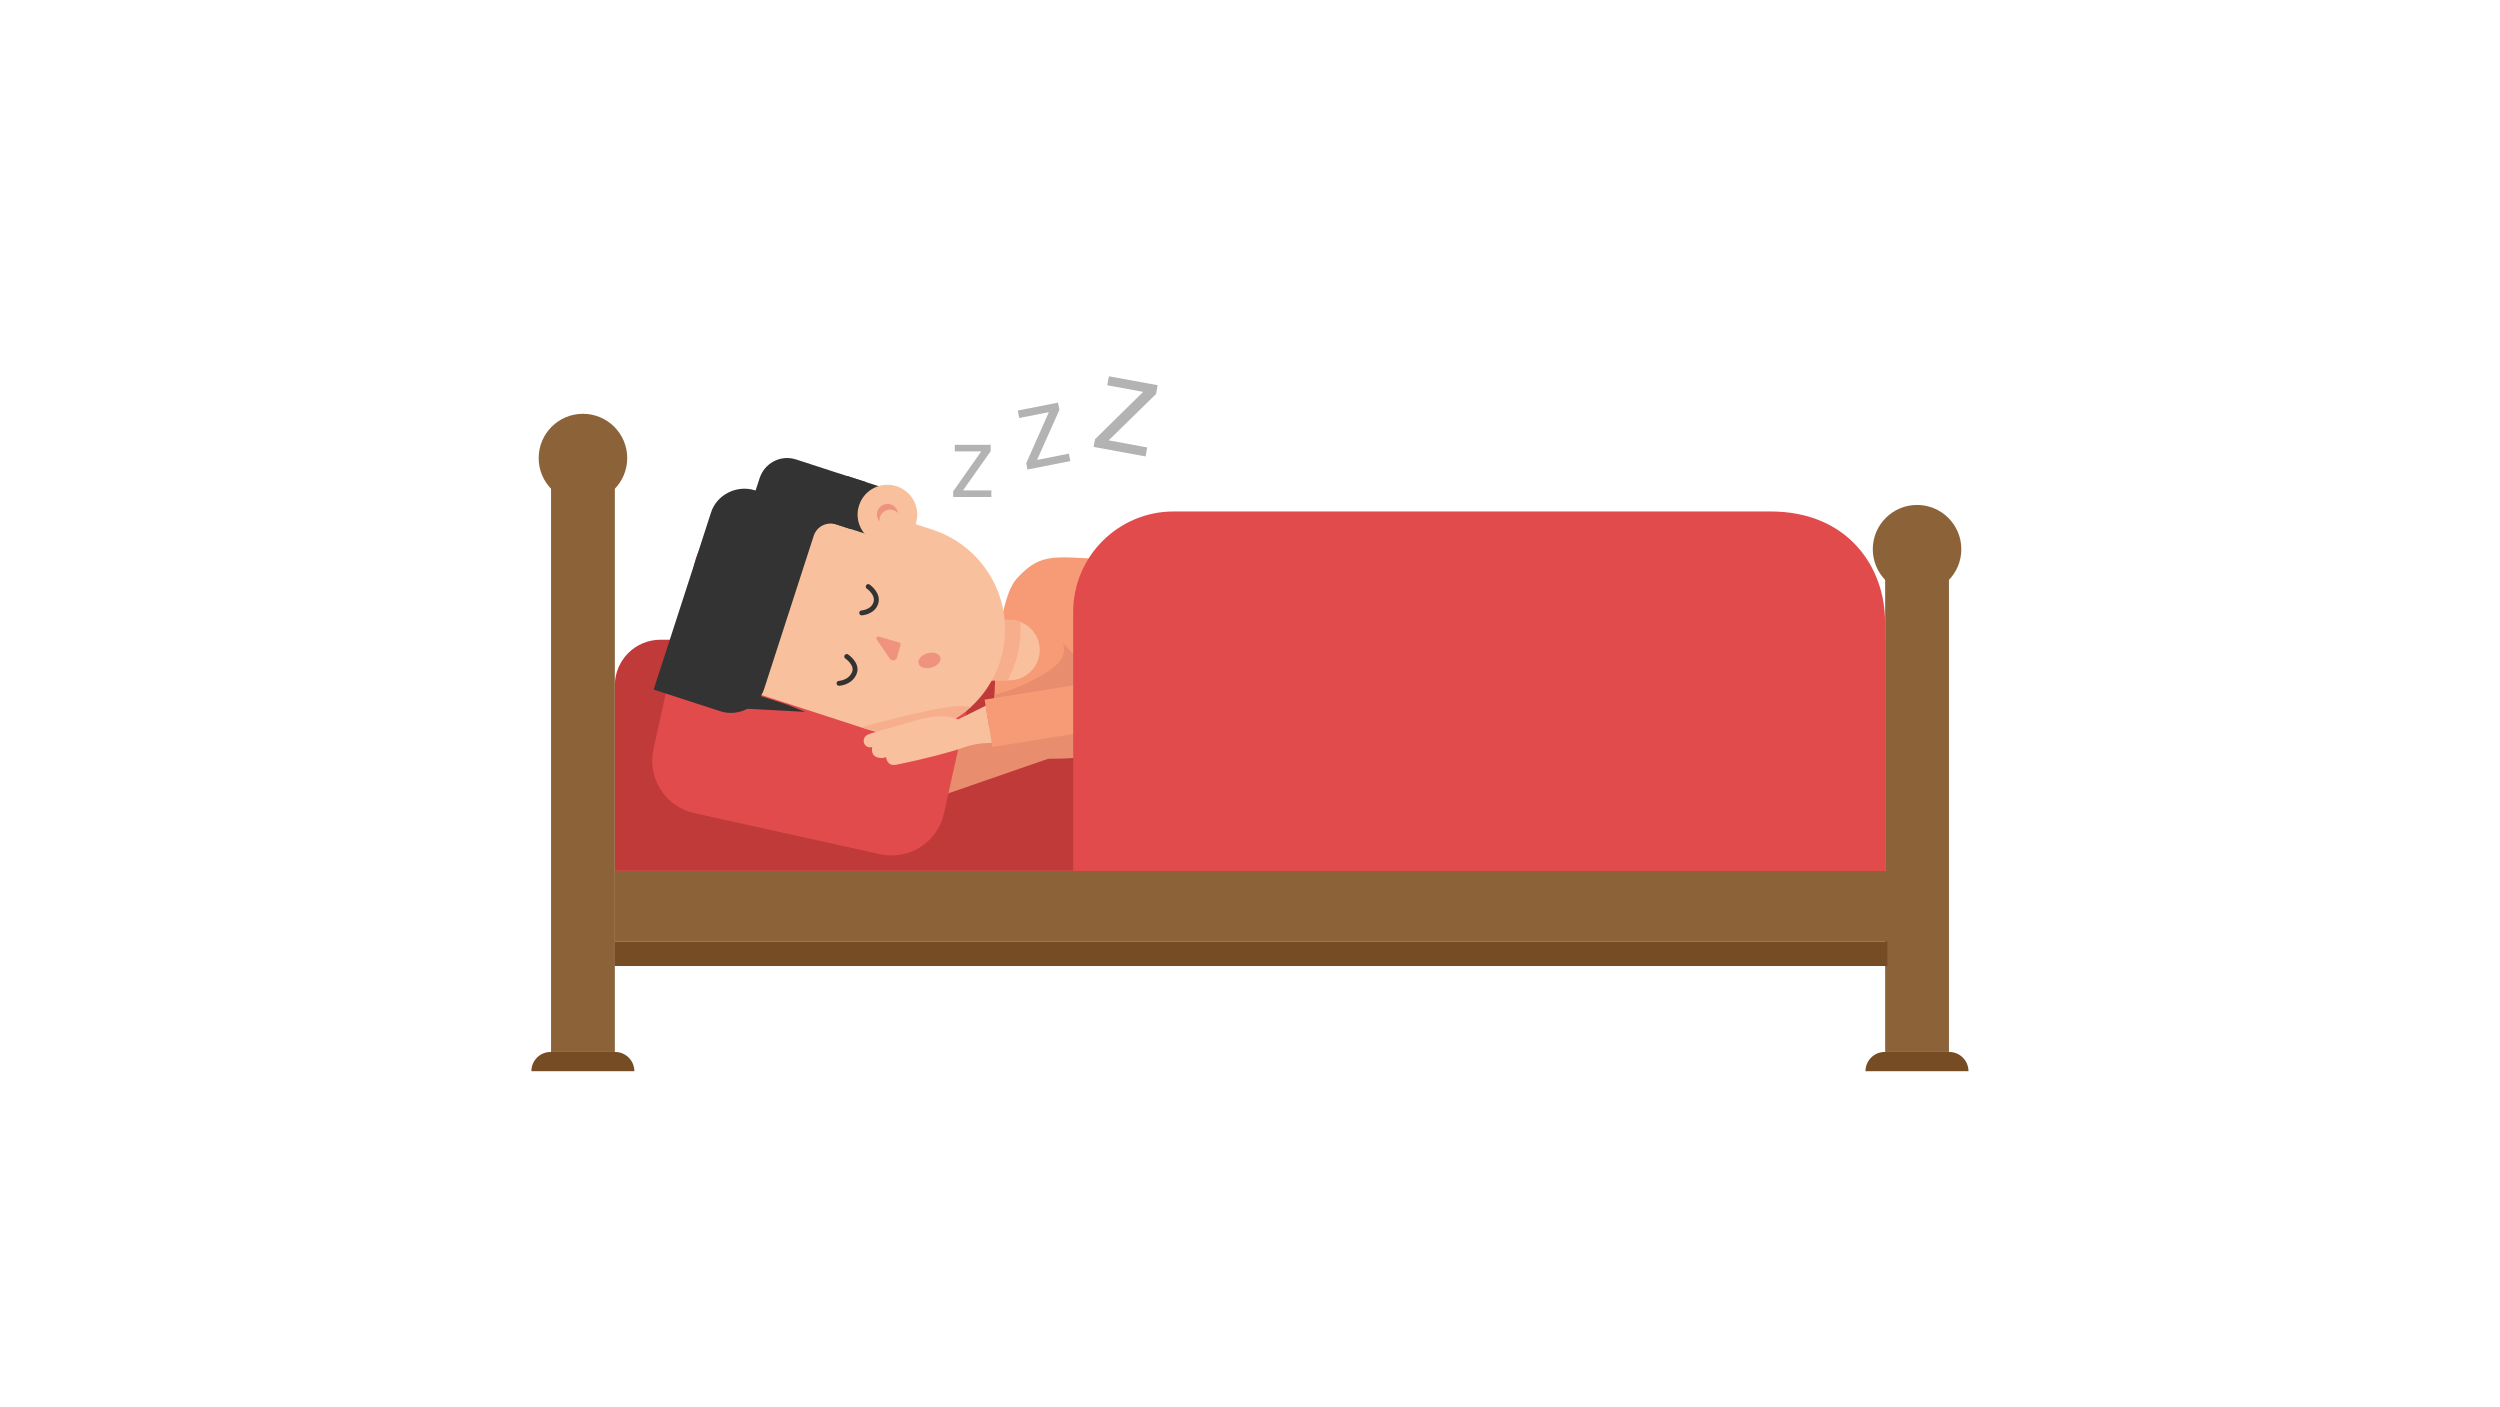
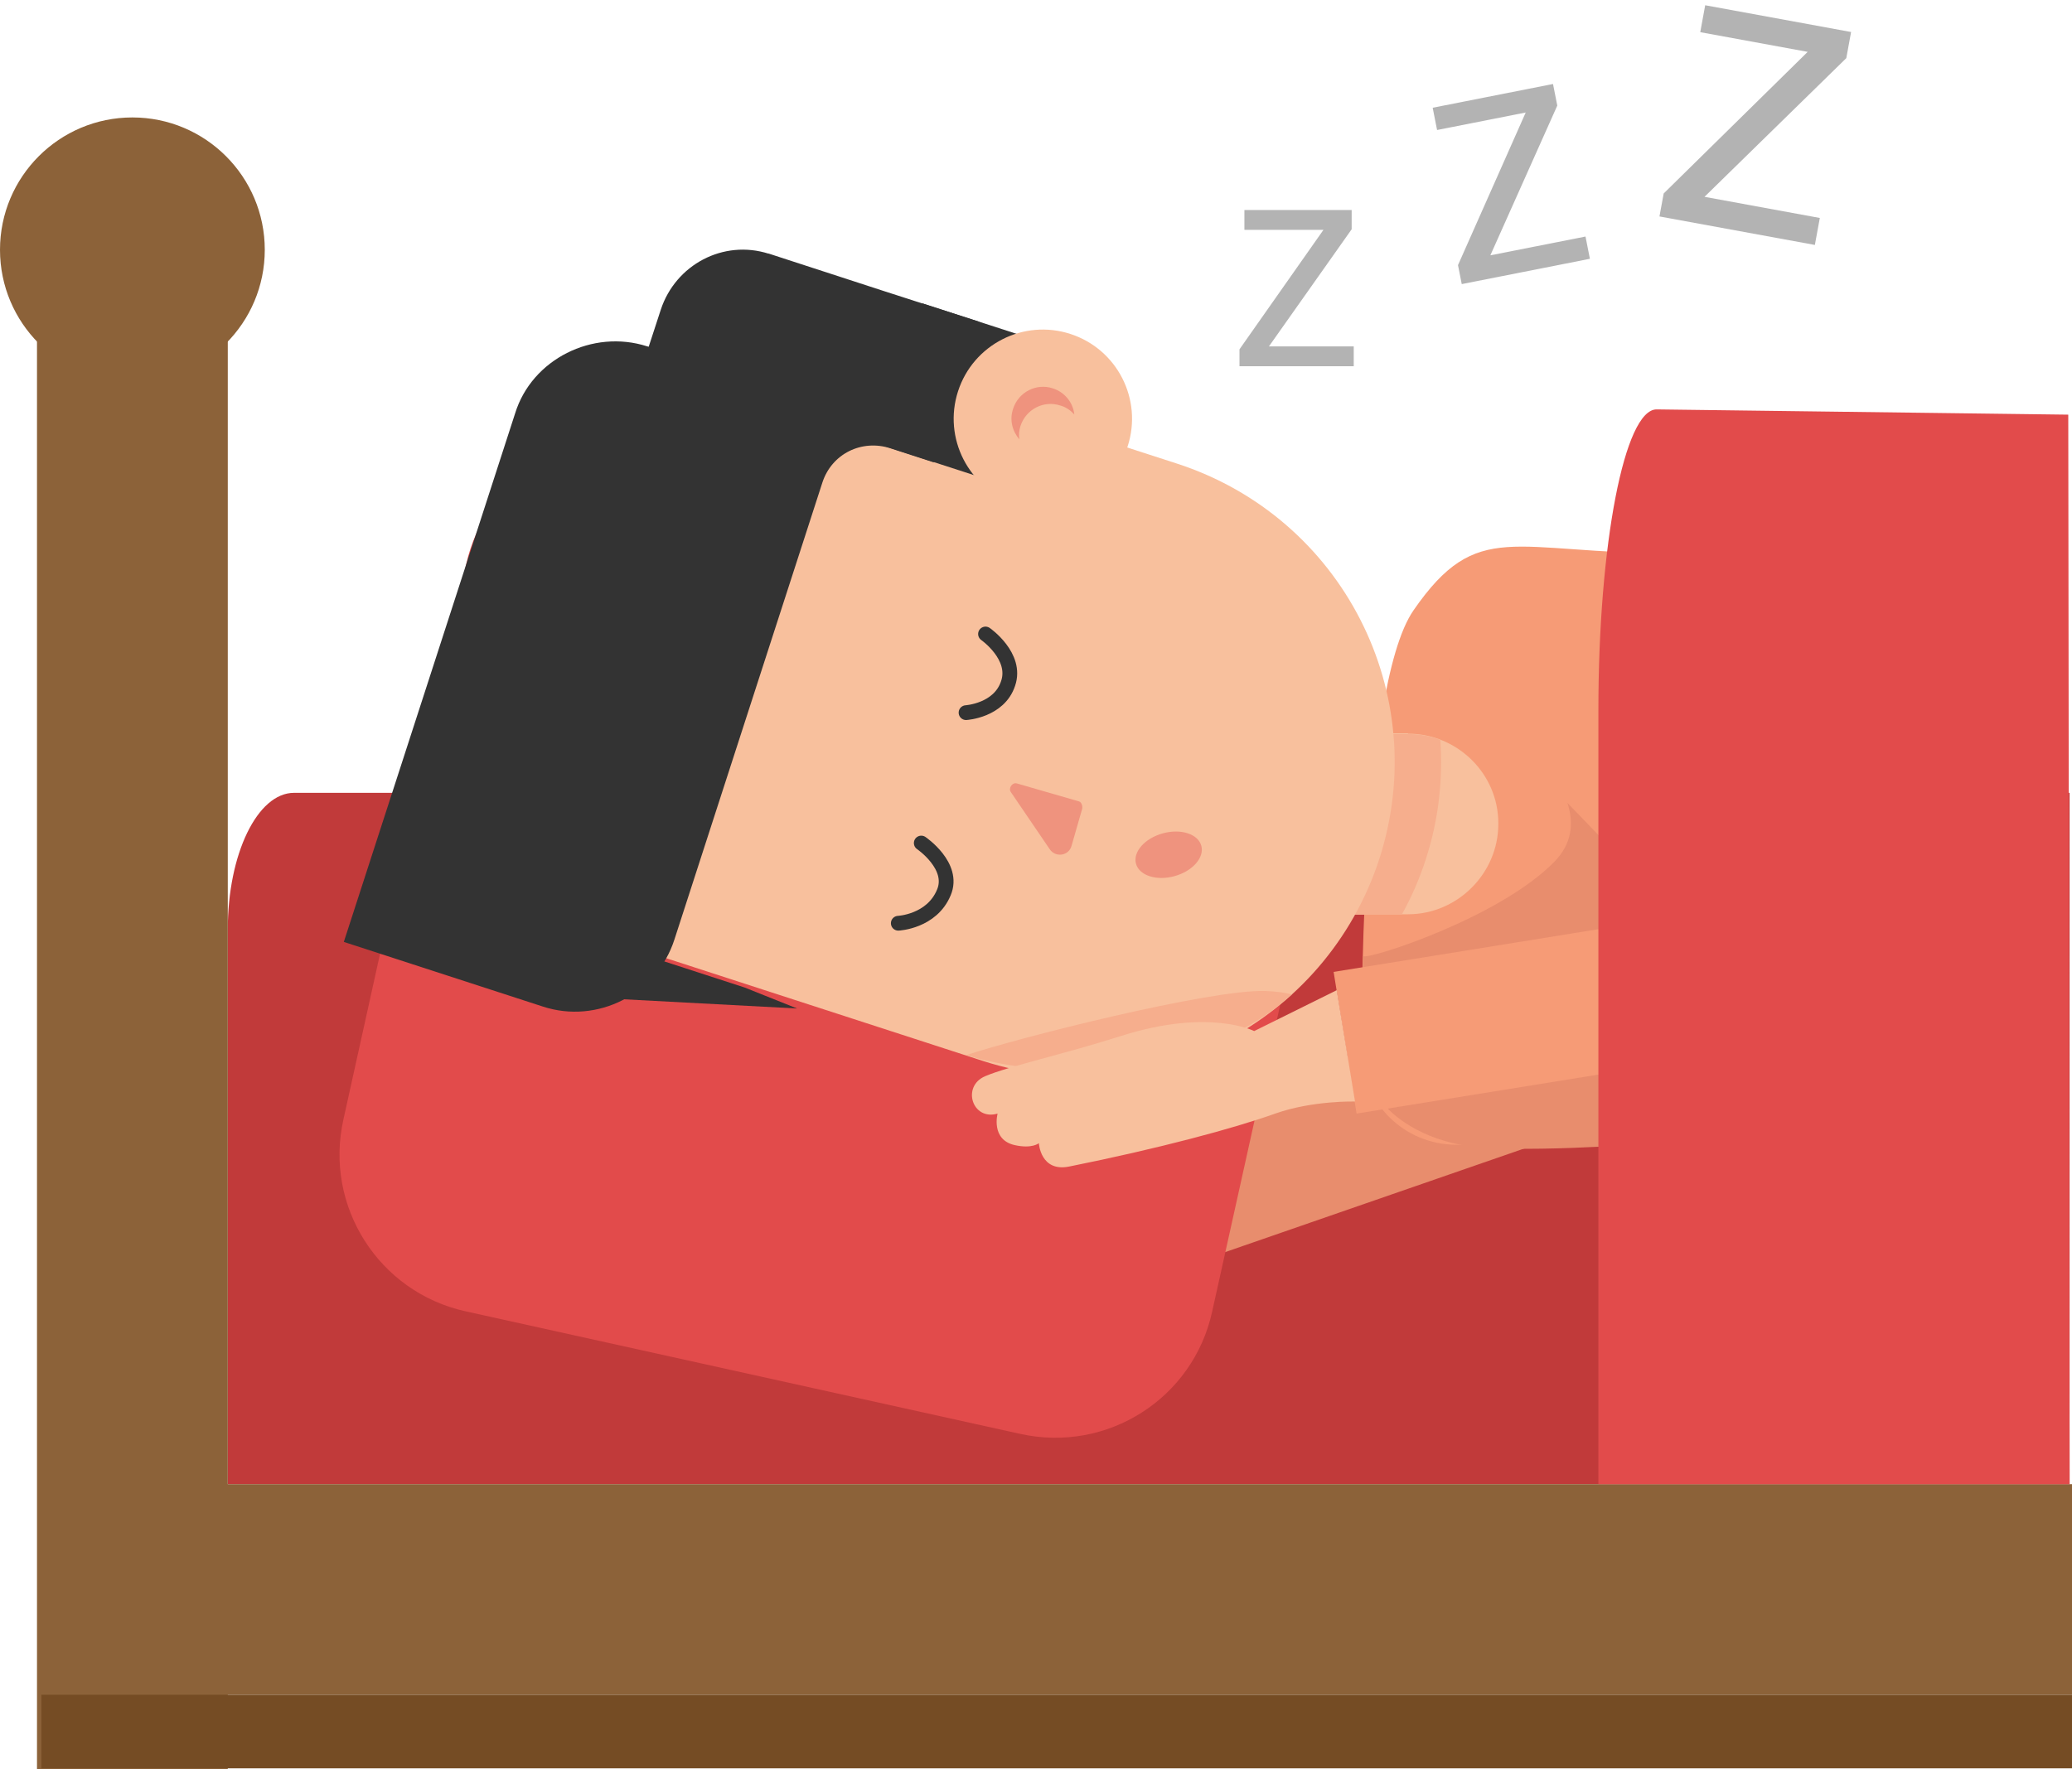
- <svg xmlns="http://www.w3.org/2000/svg" version="1.1" id="Layer_1" x="0px" y="0px" viewBox="0 0 1920 1080" style="enable-background:new 0 0 1920 1080;" xml:space="preserve">
-   <style type="text/css">
+ <svg xmlns="http://www.w3.org/2000/svg" version="1.1" id="Layer_1" x="0px" y="0px" viewBox="0 0 532.132 454.44" xml:space="preserve" width="532.132" height="454.44">
+   <defs id="defs87" />
+   <style type="text/css" id="style2">
	.st0{fill:#C13A3A;}
	.st1{fill:#8C6239;}
	.st2{fill:#754C24;}
	.st3{fill:#B3B3B3;}
	.st4{font-family:'MyriadPro-Semibold';}
	.st5{font-size:74.857px;}
	.st6{font-size:85.602px;}
	.st7{font-size:103.511px;}
	.st8{fill:#E88D6D;}
	.st9{fill:#4D4D4D;}
	.st10{fill:#F69B76;}
	.st11{fill:#E24B4B;}
	.st12{fill:#F8C09D;}
	.st13{fill:#F6AE8D;}
	.st14{fill:#333333;}
	.st15{fill:#EF937E;}
	.st16{fill:none;stroke:#333333;stroke-width:3.793;stroke-linecap:round;stroke-linejoin:round;stroke-miterlimit:10;}
</style>
-   <path class="st0" d="M1447.8,668.9H472.2V526.4c0-19.4,15.7-35.1,35.1-35.1h940.5V668.9z" />
-   <rect x="472" y="668.9" class="st1" width="977.5" height="54.1" />
-   <path class="st1" d="M472.2,807.9h-49V376.3c0-13.5,11-24.5,24.5-24.5h0c13.5,0,24.5,11,24.5,24.5V807.9z" />
-   <path class="st2" d="M487.2,822.7h-79.1l0,0c0-8.2,6.6-14.8,14.8-14.8h49.5C480.6,807.9,487.2,814.6,487.2,822.7L487.2,822.7z" />
-   <path class="st2" d="M1511.8,822.7h-79.1l0,0c0-8.2,6.6-14.8,14.8-14.8h49.5C1505.2,807.9,1511.8,814.6,1511.8,822.7L1511.8,822.7z" />
-   <path class="st1" d="M1496.8,807.9h-49V446.3c0-13.5,11-24.5,24.5-24.5l0,0c13.5,0,24.5,11,24.5,24.5V807.9z" />
-   <rect x="472" y="723" class="st2" width="977.5" height="18.9" />
-   <circle class="st1" cx="447.7" cy="351.8" r="34" />
-   <circle class="st1" cx="1472.3" cy="421.8" r="34" />
-   <text transform="matrix(1 0 0 1 729.1013 381.7095)" class="st3 st4 st5">z</text>
-   <text transform="matrix(0.9811 -0.1937 0.1937 0.9811 785.8248 361.2579)" class="st3 st4 st6">z</text>
-   <text transform="matrix(0.9836 0.1804 -0.1804 0.9836 835.9188 342.5053)" class="st3 st4 st7">z</text>
-   <path class="st8" d="M854.7,545.1l0.6,1.9c3.1,9.1-1.8,19-11,22.1l-150.9,52.3c-9.1,3.1-19-1.8-22.1-11l-0.6-1.9  c-3.1-9.1,1.8-19,11-22.1l150.9-52.3C841.8,531,851.7,535.9,854.7,545.1z" />
-   <rect x="1137" y="299.8" transform="matrix(-4.489849e-11 1 -1 -4.489849e-11 1628.351 -686.7113)" class="st9" width="41" height="342" />
-   <path class="st9" d="M1062.5,503.6v1.3c0,41.6-34.2,75.4-75.8,75.4h-0.2v-152h0.2C1028.4,428.3,1062.5,462,1062.5,503.6z" />
-   <path class="st10" d="M986.5,428.3l0.2,152l-191.6,1.4c-17.5,0-31.7-10.8-31.7-24.2c0,0-1.1-92.6,17.4-113.1  c21.5-23.8,33.2-14.6,87.1-14.6L986.5,428.3z" />
-   <path class="st2" d="M1328.5,528.7l41,0l0.4,80.8c0,0-18.4-3-21.9-22.9c-3.6-19.8,7.8-36.6,7.8-36.6l-27.3-2.1V528.7z" />
-   <rect x="1137" y="367.8" transform="matrix(4.485396e-11 -1 1 4.485396e-11 618.7113 1696.351)" class="st9" width="41" height="342" />
-   <path class="st2" d="M1328.5,480.6l41,0l0.4-80.8c0,0-18.4,3-21.9,22.9c-3.6,19.8,7.8,36.6,7.8,36.6l-27.3,2.1V480.6z" />
-   <path class="st8" d="M785.8,462.1c0,0,45.1,28.5,27.1,46.9c-14.4,14.7-48.7,25.5-49.1,24.2l-0.1,2.9l6.4,36.3c0,0,6.2,7.1,19.2,9.4  c13,2.3,46.6-0.3,46.6-0.3l26.2-48.2L827,465.6L785.8,462.1z" />
-   <path class="st11" d="M675.8,656l-142.5-31.5c-22.3-4.9-36.4-27-31.4-49.3l31.5-142.5c4.9-22.3,27-36.4,49.3-31.4l142.5,31.5  c22.3,4.9,36.4,27,31.4,49.3L725,624.6C720.1,646.9,698.1,660.9,675.8,656z" />
-   <path class="st12" d="M775.3,476.1c12.7,0,23.2,10.3,23.2,23v0v0.2c0,12.7-10.5,23.2-23.2,23.2h-20.4v-46.5H775.3z" />
-   <g>
-     <path class="st13" d="M780,508.1c0,0,0,0.1,0,0.1c0,0,0,0.1,0,0.1L780,508.1z" />
-     <path class="st13" d="M754.9,476.1v46.5h18.8c2.5-4.5,4.6-9.3,6.2-14.3c3.3-10.2,4.4-20.5,3.7-30.6c-2.6-1-5.4-1.5-8.3-1.5H754.9z" />
+   <path class="st0" d="M 531.514,381.271 H 58.5 v -142.5 c 0,-19.4 7.612,-35.1 17.018,-35.1 H 531.514 Z" id="path4" style="stroke-width:0.696" />
+   <rect x="58.3" y="381.271" class="st1" width="473.832" height="54.1" id="rect6" style="stroke-width:0.696" />
+   <path class="st1" d="M 58.5,454.44 H 9.5 V 85.135 c 0,-11.551 11,-20.964 24.5,-20.964 v 0 c 13.5,0 24.5,9.412 24.5,20.964 z" id="path8" style="stroke-width:0.925" />
+   <rect x="10.623" y="435.371" class="st2" width="521.509" height="18.9" id="rect16" style="stroke-width:0.73" />
+   <circle class="st1" cx="34" cy="64.171" r="34" id="circle18" />
+   <text class="st3 st4 st5" id="text22" x="315.401" y="94.081">z</text>
+   <text transform="rotate(-11.16836)" class="st3 st4 st6" id="text24" x="350.816" y="144.312" style="stroke-width:1">z</text>
+   <text transform="rotate(10.39299)" class="st3 st4 st7" id="text26" x="425.191" y="-22.192" style="stroke-width:1">z</text>
+   <path class="st8" d="m 441,257.471 0.6,1.9 c 3.1,9.1 -1.8,19 -11,22.1 l -150.9,52.3 c -9.1,3.1 -19,-1.8 -22.1,-11 l -0.6,-1.9 c -3.1,-9.1 1.8,-19 11,-22.1 l 150.9,-52.3 c 9.2,-3.1 19.1,1.8 22.1,11 z" id="path28" />
+   <path class="st10" d="m 520.633,140.671 0.153,152 -146.802,1.4 c -13.408,0 -24.288,-10.8 -24.288,-24.2 0,0 -0.843,-92.6 13.332,-113.1 16.473,-23.8 25.437,-14.6 66.735,-14.6 z" id="path34" style="stroke-width:0.875" />
+   <path class="st8" d="m 372.1,174.471 c 0,0 45.1,28.5 27.1,46.9 -14.4,14.7 -48.7,25.5 -49.1,24.2 l -0.1,2.9 6.4,36.3 c 0,0 6.2,7.1 19.2,9.4 13,2.3 46.6,-0.3 46.6,-0.3 l 26.2,-48.2 -35.1,-67.7 z" id="path42" />
+   <path class="st11" d="m 262.1,368.371 -142.5,-31.5 c -22.3,-4.9 -36.4,-27 -31.4,-49.3 l 31.5,-142.5 c 4.9,-22.3 27,-36.4 49.3,-31.4 l 142.5,31.5 c 22.3,4.9 36.4,27 31.4,49.3 l -31.6,142.5 c -4.9,22.3 -26.9,36.3 -49.2,31.4 z" id="path44" />
+   <path class="st12" d="m 361.6,188.471 c 12.7,0 23.2,10.3 23.2,23 v 0 0.2 c 0,12.7 -10.5,23.2 -23.2,23.2 h -20.4 v -46.5 h 20.4 z" id="path46" />
+   <g id="g52" transform="translate(-413.7,-287.6289)">
+     <path class="st13" d="m 780,508.1 c 0,0 0,0.1 0,0.1 0,0 0,0.1 0,0.1 z" id="path48" />
+     <path class="st13" d="m 754.9,476.1 v 46.5 h 18.8 c 2.5,-4.5 4.6,-9.3 6.2,-14.3 3.3,-10.2 4.4,-20.5 3.7,-30.6 -2.6,-1 -5.4,-1.5 -8.3,-1.5 h -20.4 z" id="path50" />
  </g>
-   <path class="st12" d="M768,508.1l-0.1,0.3c13.8-42.5-9.4-87.9-52-101.7L588,365.3l-49.7,153.4l127.9,41.5  C708.8,573.9,754.2,550.7,768,508.1z" />
-   <rect x="645.2" y="369.6" transform="matrix(-0.3083 0.9513 -0.9513 -0.3083 1239.943 -121.6937)" class="st14" width="37.9" height="40.8" />
-   <ellipse transform="matrix(0.3083 -0.9513 0.9513 0.3083 95.5626 921.6994)" class="st12" cx="681.5" cy="395.1" rx="22.9" ry="22.9" />
-   <path class="st15" d="M686,391.8c-4.3-1.4-8.8,1-10.2,5.2c-0.4,1.2-0.5,2.4-0.3,3.5c-1.8-2.1-2.6-5-1.6-7.9c1.4-4.3,6-6.6,10.2-5.2  c3.1,1,5.2,3.7,5.5,6.7C688.7,393.1,687.5,392.2,686,391.8z" />
-   <path class="st14" d="M579.9,376.6l0.4,0.1l3.1-9.5c3.8-11.6,16.1-18.1,27.7-14.4l-0.2-0.1l29.8,9.7l24.5,7.9l-11.7,36.1l-11.1-3.6  c-7.4-2.4-15.1,1.4-17.5,8.8l-38,117.4c-4.5,14-19.8,21.8-33.8,17.2l-51.1-16.6l44-135.8C550.3,379.9,565.9,372.1,579.9,376.6z" />
-   <polygon class="st14" points="618.4,546.7 604.9,541.3 561.5,527.2 556.3,543.4 " />
-   <ellipse transform="matrix(0.9638 -0.2667 0.2667 0.9638 -109.3963 208.738)" class="st15" cx="713.8" cy="507.2" rx="8.7" ry="5.7" />
-   <path class="st15" d="M674.9,488.9l15.9,4.6c0.7,0.2,1,1.3,0.8,2l-2.7,9.4c-0.7,2.6-4.1,3.1-5.6,0.9l-10-14.7  C672.6,490.1,673.7,488.5,674.9,488.9z" />
-   <path class="st16" d="M666.8,450.5c0,0,8.2,5.7,5.8,12.7c-2.3,7-10.8,7.5-10.8,7.5" />
-   <path class="st16" d="M650.3,504.2c0,0,8.7,5.9,5.8,12.7c-3.1,7.5-11.7,7.9-11.7,7.9" />
-   <path class="st10" d="M890.3,544.1L890.3,544.1c-7.3,7.1-19,6.9-26.1-0.5l-76.3-79.1c-7.1-7.3-6.9-19,0.5-26.1l0,0  c7.3-7.1,19-6.9,26.1,0.5l76.3,79.1C897.8,525.4,897.6,537.1,890.3,544.1z" />
-   <path class="st10" d="M885.9,535L885.9,535c1.6,10.1-5.2,19.5-15.3,21.2l-108.5,17.5l-5.9-36.4l108.5-17.5  C874.8,518.1,884.2,525,885.9,535z" />
-   <path class="st13" d="M745.5,543.1c-1.9-0.5-4.1-0.8-6.9-0.9c-14.3-0.4-63.7,12.1-76.8,16.5C689.9,567.1,725.2,561.5,745.5,543.1z" />
-   <path class="st12" d="M757,542l-21.2,10.5c0,0-11.5-5.9-34,1.2c-14.7,4.7-29,7.8-35.1,10.4c-6.1,2.6-3.3,11.5,3.2,9.6  c0,0-1.8,6.7,4.4,8.1c4.5,1,6.2-0.5,6.2-0.5s0.4,7.5,7.8,6c22.9-4.6,42.3-9.8,52.9-13.6c9.6-3.4,20.5-3.1,20.5-3.1L757,542z" />
-   <path class="st11" d="M1447.8,668.9H824.2V470c0-42.6,34.6-77.2,77.2-77.2h458.3c60,0,88,43.4,88,84.5V668.9z" />
+   <path class="st12" d="m 354.3,220.471 -0.1,0.3 c 13.8,-42.5 -9.4,-87.9 -52,-101.7 l -127.9,-41.4 -49.7,153.4 127.9,41.5 c 42.6,13.7 88,-9.5 101.8,-52.1 z" id="path54" />
+   <rect x="1.094" y="-290.2" transform="rotate(107.9566)" class="st14" width="37.9" height="40.8" id="rect56" style="stroke-width:1" />
+   <circle transform="rotate(-72.04338)" class="st12" cx="-19.759" cy="287.945" id="ellipse58" r="22.9" style="stroke-width:1" />
+   <path class="st15" d="m 272.3,104.171 c -4.3,-1.4 -8.8,1 -10.2,5.2 -0.4,1.2 -0.5,2.4 -0.3,3.5 -1.8,-2.1 -2.6,-5 -1.6,-7.9 1.4,-4.3 6,-6.6 10.2,-5.2 3.1,1 5.2,3.7 5.5,6.7 -0.9,-1 -2.1,-1.9 -3.6,-2.3 z" id="path60" />
+   <path class="st14" d="m 166.2,88.971 0.4,0.1 3.1,-9.5 c 3.8,-11.6 16.1,-18.1 27.7,-14.4 l -0.2,-0.1 29.8,9.7 24.5,7.9 -11.7,36.1 -11.1,-3.6 c -7.4,-2.4 -15.1,1.4 -17.5,8.8 l -38,117.4 c -4.5,14 -19.8,21.8 -33.8,17.2 l -51.1,-16.6 44,-135.8 c 4.3,-13.9 19.9,-21.7 33.9,-17.2 z" id="path62" />
+   <polygon class="st14" points="604.9,541.3 561.5,527.2 556.3,543.4 618.4,546.7 " id="polygon64" transform="translate(-413.7,-287.6289)" />
+   <ellipse transform="rotate(-15.46768)" class="st15" cx="230.704" cy="291.669" rx="8.7" ry="5.7" id="ellipse66" style="stroke-width:1" />
+   <path class="st15" d="m 261.2,201.271 15.9,4.6 c 0.7,0.2 1,1.3 0.8,2 l -2.7,9.4 c -0.7,2.6 -4.1,3.1 -5.6,0.9 l -10,-14.7 c -0.7,-1 0.4,-2.6 1.6,-2.2 z" id="path68" />
+   <path class="st16" d="m 253.1,162.871 c 0,0 8.2,5.7 5.8,12.7 -2.3,7 -10.8,7.5 -10.8,7.5" id="path70" />
+   <path class="st16" d="m 236.6,216.571 c 0,0 8.7,5.9 5.8,12.7 -3.1,7.5 -11.7,7.9 -11.7,7.9" id="path72" />
+   <path class="st10" d="m 476.6,256.471 v 0 c -7.3,7.1 -19,6.9 -26.1,-0.5 l -76.3,-79.1 c -7.1,-7.3 -6.9,-19 0.5,-26.1 v 0 c 7.3,-7.1 19,-6.9 26.1,0.5 l 76.3,79.1 c 7,7.4 6.8,19.1 -0.5,26.1 z" id="path74" />
+   <path class="st10" d="m 472.2,247.371 v 0 c 1.6,10.1 -5.2,19.5 -15.3,21.2 l -108.5,17.5 -5.9,-36.4 108.5,-17.5 c 10.1,-1.7 19.5,5.2 21.2,15.2 z" id="path76" />
+   <path class="st13" d="m 331.8,255.471 c -1.9,-0.5 -4.1,-0.8 -6.9,-0.9 -14.3,-0.4 -63.7,12.1 -76.8,16.5 28.1,8.4 63.4,2.8 83.7,-15.6 z" id="path78" />
+   <path class="st12" d="m 343.3,254.371 -21.2,10.5 c 0,0 -11.5,-5.9 -34,1.2 -14.7,4.7 -29,7.8 -35.1,10.4 -6.1,2.6 -3.3,11.5 3.2,9.6 0,0 -1.8,6.7 4.4,8.1 4.5,1 6.2,-0.5 6.2,-0.5 0,0 0.4,7.5 7.8,6 22.9,-4.6 42.3,-9.8 52.9,-13.6 9.6,-3.4 20.5,-3.1 20.5,-3.1 z" id="path80" />
+   <path class="st11" d="M 531.534,381.271 H 410.5 v -198.9 c 0,-42.6 6.715,-77.306 14.984,-77.2 l 105.691,1.35 v 0 l 0.34,274.75 z" id="path82" style="stroke-width:0.441" />
</svg>
